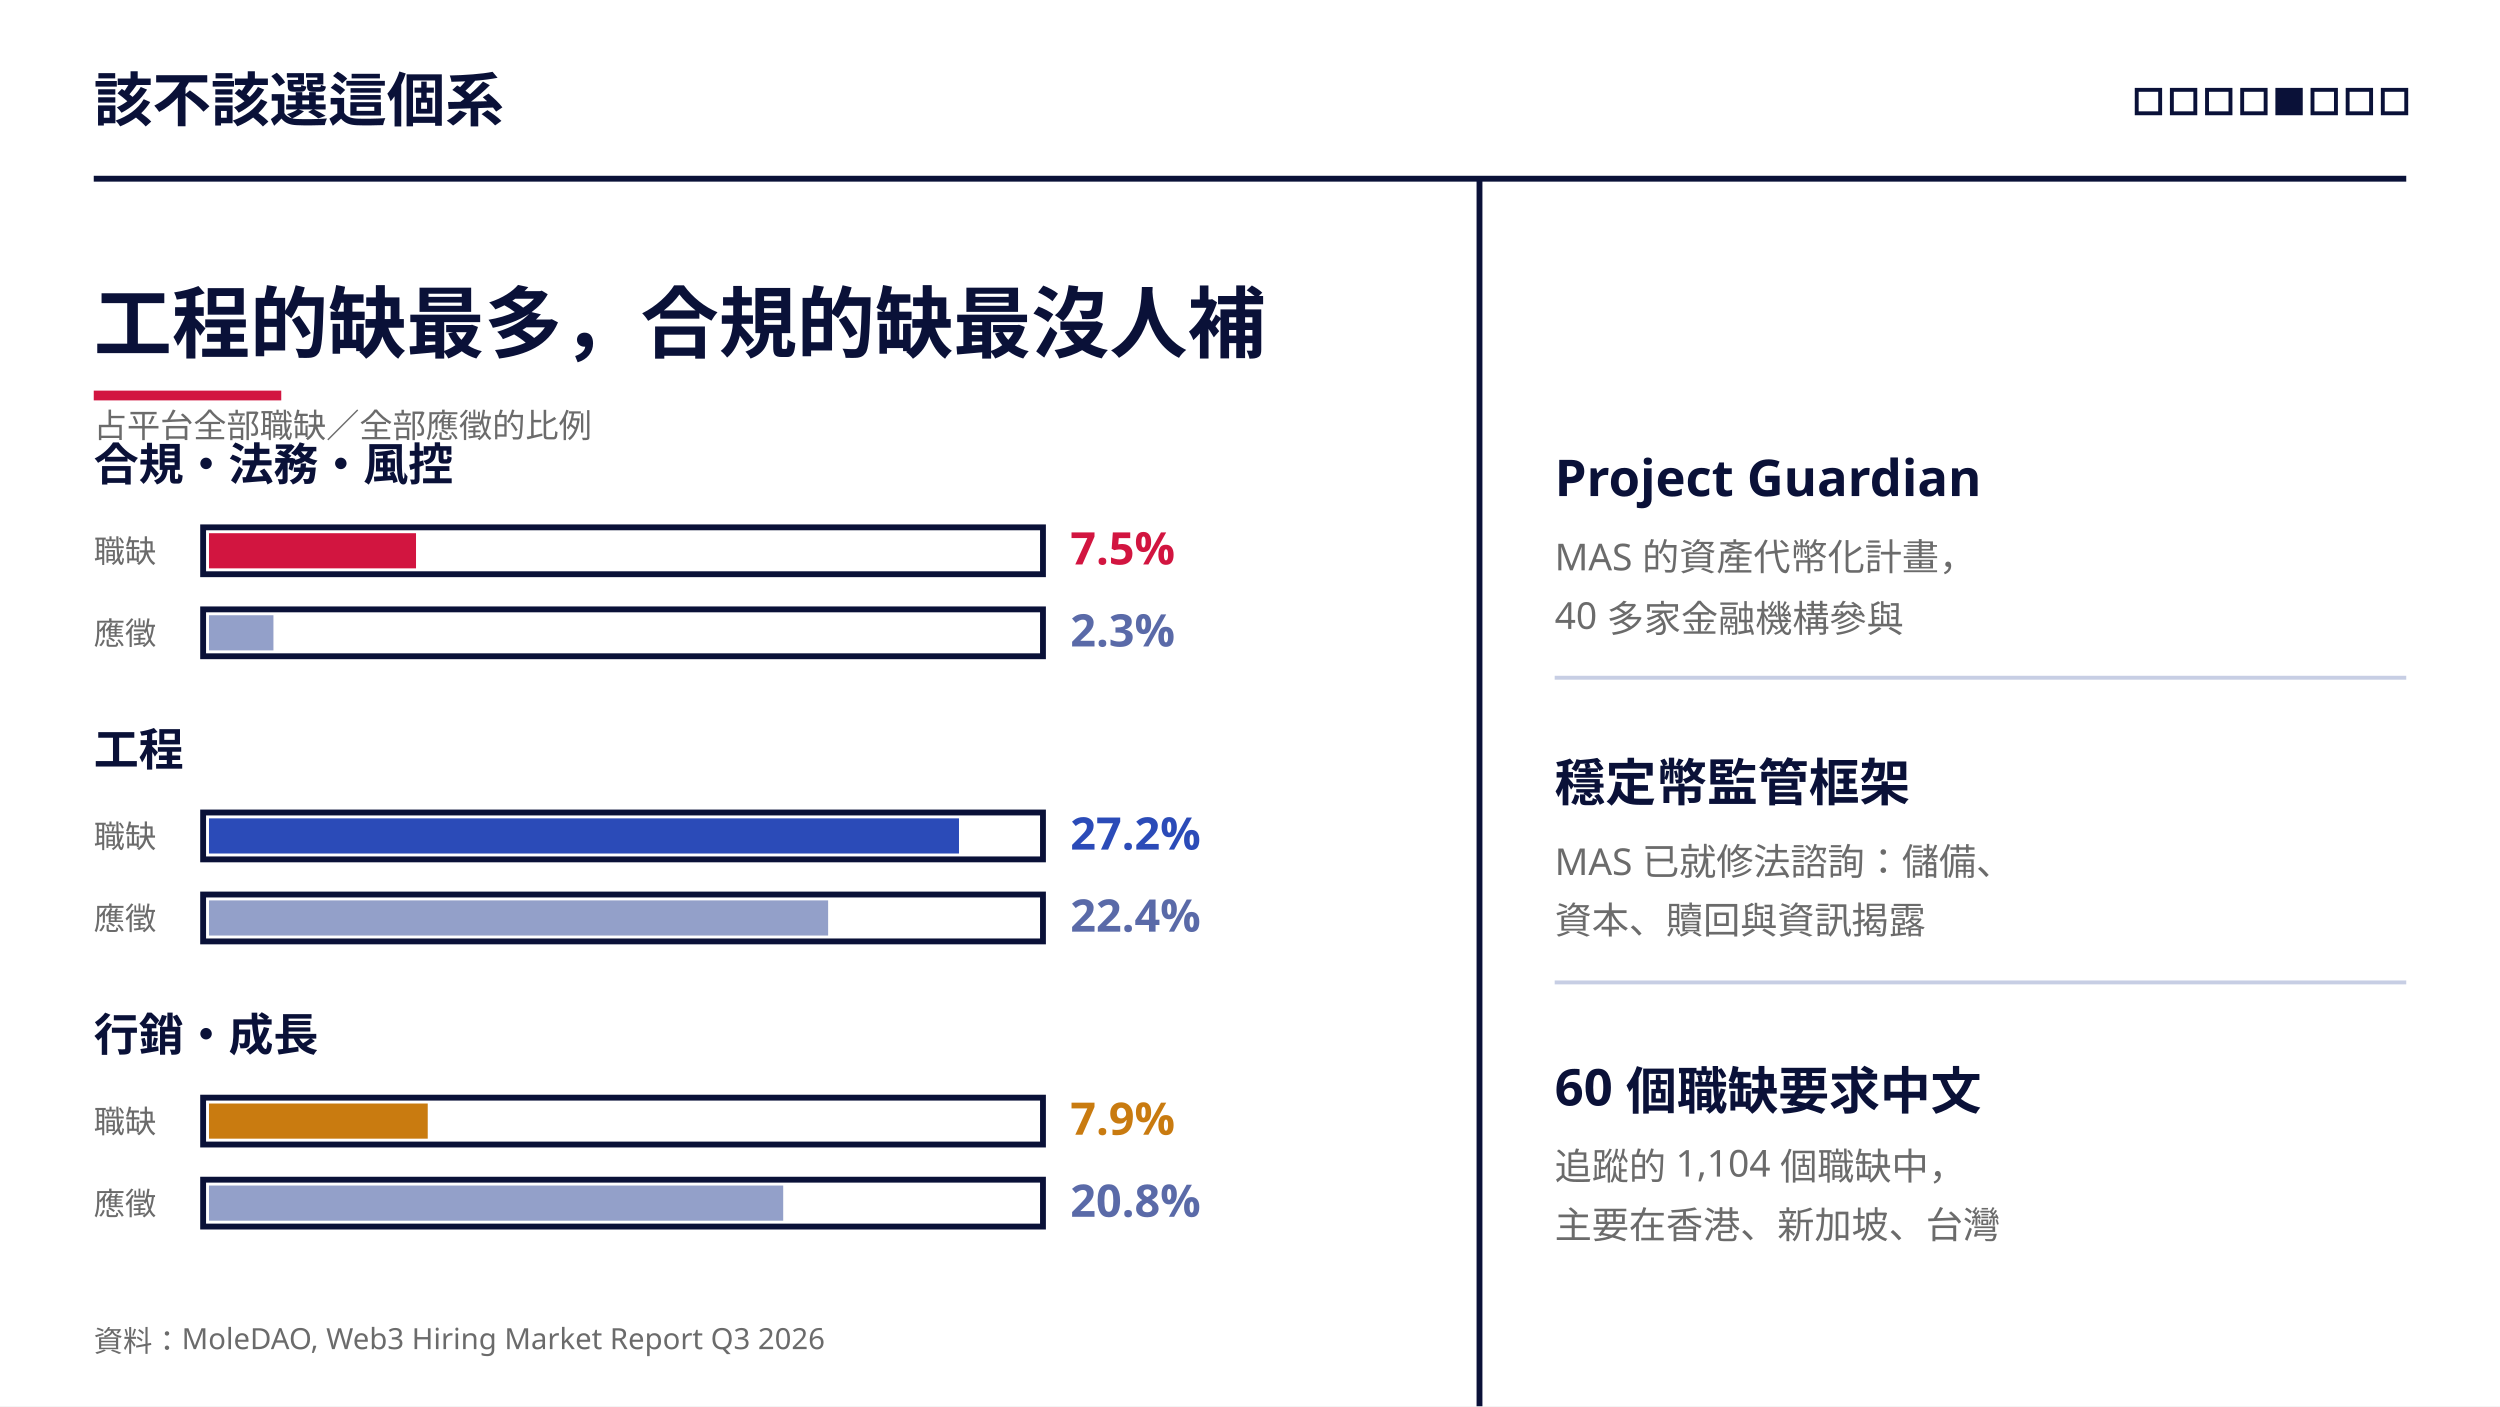
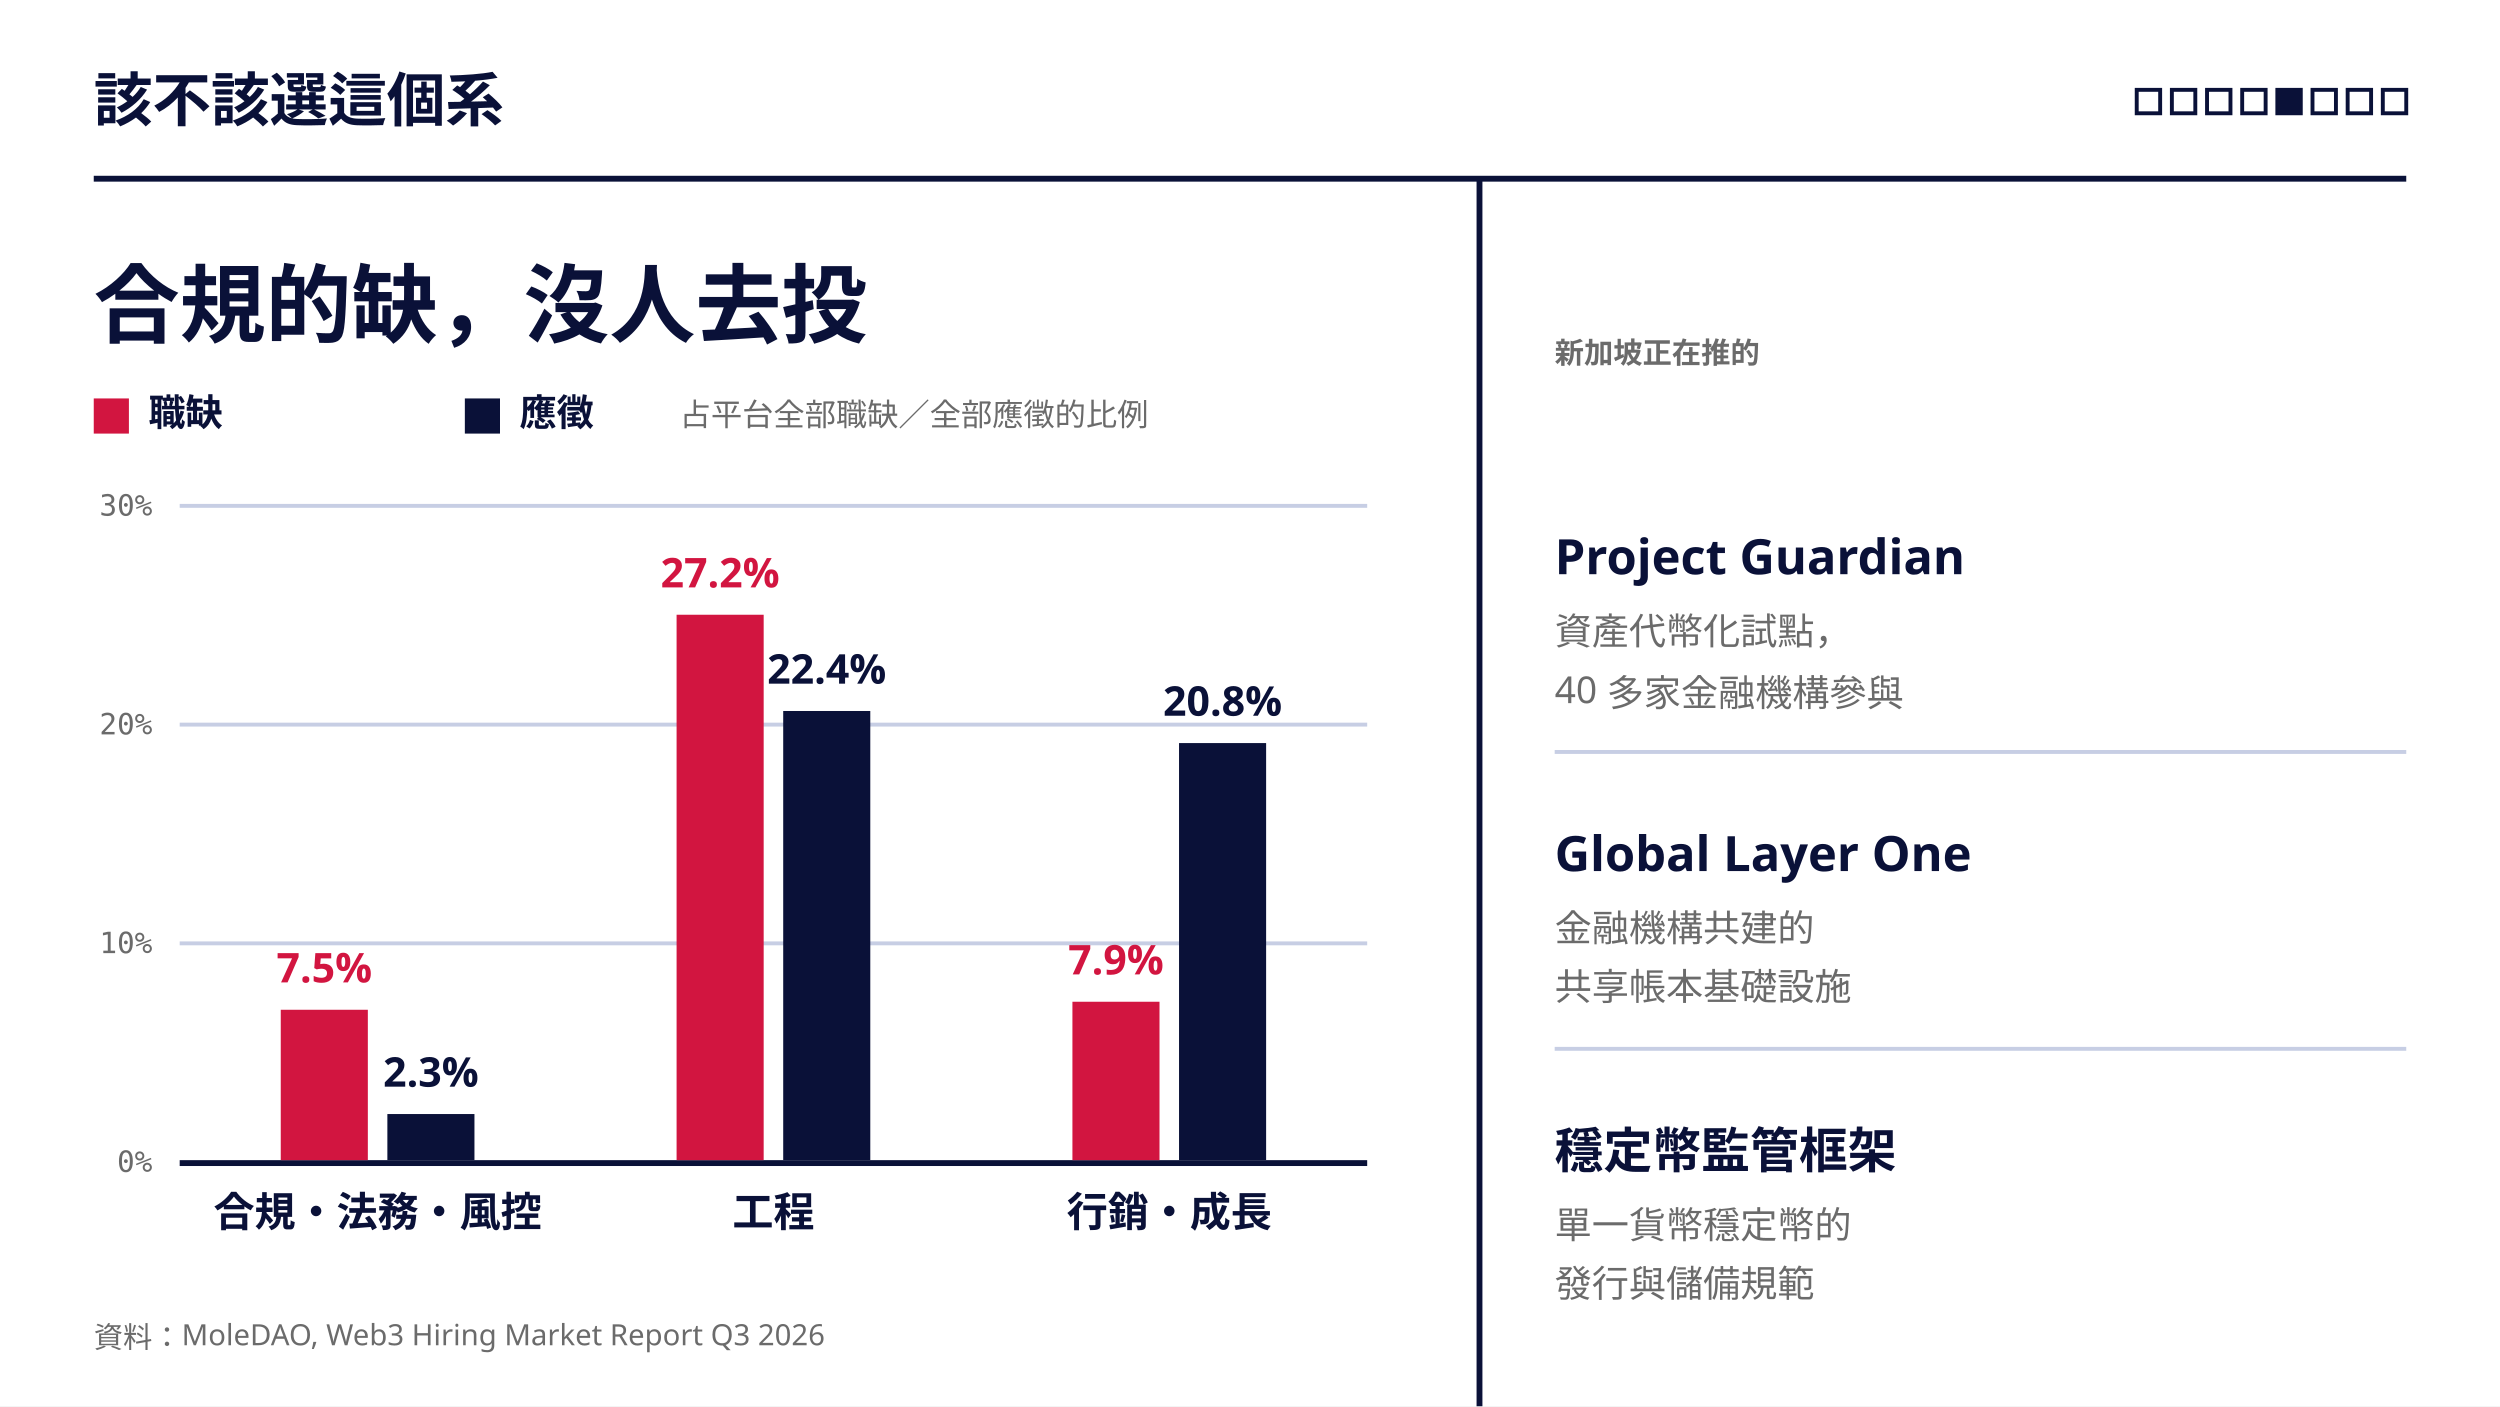
<svg xmlns="http://www.w3.org/2000/svg" viewBox="0 0 1280 720" lang="zh-Hant" data-pptx-page-role="content" font-family="Noto Sans TC">
  <rect id="bg" data-pptx-role="background" x="0" y="0" width="1280" height="720" fill="#FFFFFF" />
  <g id="header" data-pptx-bounds="0 0 1280 92">
    <text x="48" y="62" font-weight="900" font-size="30" fill="#0A1138">該不該選這個系</text>
    <rect x="1094" y="46" width="12" height="12" fill="#FFFFFF" stroke="#0A1138" stroke-width="2" />
    <rect x="1112" y="46" width="12" height="12" fill="#FFFFFF" stroke="#0A1138" stroke-width="2" />
    <rect x="1130" y="46" width="12" height="12" fill="#FFFFFF" stroke="#0A1138" stroke-width="2" />
    <rect x="1148" y="46" width="12" height="12" fill="#FFFFFF" stroke="#0A1138" stroke-width="2" />
    <rect x="1166" y="46" width="12" height="12" fill="#0A1138" stroke="#0A1138" stroke-width="2" />
    <rect x="1184" y="46" width="12" height="12" fill="#FFFFFF" stroke="#0A1138" stroke-width="2" />
    <rect x="1202" y="46" width="12" height="12" fill="#FFFFFF" stroke="#0A1138" stroke-width="2" />
    <rect x="1220" y="46" width="12" height="12" fill="#FFFFFF" stroke="#0A1138" stroke-width="2" />
    <rect x="48" y="90" width="1184" height="3" fill="#0A1138" />
  </g>
-   <g id="claim" data-pptx-bounds="48 108 700 96">
-     <text x="48" y="180" font-weight="900" font-size="40" fill="#0A1138">工程的缺最多，合規的缺最沒人補</text>
-     <rect x="48" y="200" width="96" height="5" fill="#D21540" />
+   <g id="claim" data-pptx-bounds="48 106 700 86">
+     <text x="48" y="172" font-weight="900" font-size="44" fill="#0A1138">合規的缺，沒人去投</text>
  </g>
-   <g id="axis" data-pptx-bounds="48 206 696 28">
-     <text x="48" y="224" font-weight="400" font-size="17" fill="#6B6B6B">占平台全部職缺／全部應徵的比例</text>
+   <g id="legend" data-pptx-bounds="48 194 660 44">
+     <rect x="48" y="204" width="18" height="18" fill="#D21540" />
+     <text x="76" y="218" font-weight="700" font-size="19" fill="#0A1138">職缺</text>
+     <rect x="238" y="204" width="18" height="18" fill="#0A1138" />
+     <text x="266" y="218" font-weight="700" font-size="19" fill="#0A1138">應徵</text>
+     <text x="348" y="218" font-weight="400" font-size="16" fill="#6B6B6B">占平台全部職缺／全部應徵的比例</text>
  </g>
-   <g id="bars" data-pptx-bounds="48 236 696 420">
-     <text x="48" y="246" font-weight="700" font-size="23" fill="#0A1138">合規・法務・風控</text>
-     <text x="48" y="288" font-weight="400" font-size="16" fill="#6B6B6B">職缺</text>
-     <rect x="104" y="270" width="430" height="24" fill="#FFFFFF" stroke="#0A1138" stroke-width="3" />
-     <rect x="107" y="273" width="106" height="18" fill="#D21540" />
-     <text x="548" y="289" font-weight="900" font-size="23" fill="#D21540">7.5%</text>
-     <text x="48" y="330" font-weight="400" font-size="16" fill="#6B6B6B">應徵</text>
-     <rect x="104" y="312" width="430" height="24" fill="#FFFFFF" stroke="#0A1138" stroke-width="3" />
-     <rect x="107" y="315" width="33" height="18" fill="#93A0C9" />
-     <text x="548" y="331" font-weight="900" font-size="23" fill="#5A6AA8">2.3%</text>
-     <text x="48" y="392" font-weight="700" font-size="23" fill="#0A1138">工程</text>
-     <text x="48" y="434" font-weight="400" font-size="16" fill="#6B6B6B">職缺</text>
-     <rect x="104" y="416" width="430" height="24" fill="#FFFFFF" stroke="#0A1138" stroke-width="3" />
-     <rect x="107" y="419" width="384" height="18" fill="#2B4BB8" />
-     <text x="548" y="435" font-weight="900" font-size="23" fill="#2B4BB8">27.2%</text>
-     <text x="48" y="476" font-weight="400" font-size="16" fill="#6B6B6B">應徵</text>
-     <rect x="104" y="458" width="430" height="24" fill="#FFFFFF" stroke="#0A1138" stroke-width="3" />
-     <rect x="107" y="461" width="317" height="18" fill="#93A0C9" />
-     <text x="548" y="477" font-weight="900" font-size="23" fill="#5A6AA8">22.4%</text>
-     <text x="48" y="538" font-weight="700" font-size="23" fill="#0A1138">行銷・成長</text>
-     <text x="48" y="580" font-weight="400" font-size="16" fill="#6B6B6B">職缺</text>
-     <rect x="104" y="562" width="430" height="24" fill="#FFFFFF" stroke="#0A1138" stroke-width="3" />
-     <rect x="107" y="565" width="112" height="18" fill="#C97B10" />
-     <text x="548" y="581" font-weight="900" font-size="23" fill="#C97B10">7.9%</text>
-     <text x="48" y="622" font-weight="400" font-size="16" fill="#6B6B6B">應徵</text>
-     <rect x="104" y="604" width="430" height="24" fill="#FFFFFF" stroke="#0A1138" stroke-width="3" />
-     <rect x="107" y="607" width="294" height="18" fill="#93A0C9" />
-     <text x="548" y="623" font-weight="900" font-size="23" fill="#5A6AA8">20.8%</text>
+   <g id="chart" data-pptx-bounds="48 242 668 412">
+     <rect x="92" y="594.0" width="608" height="3" fill="#0A1138" />
+     <text x="78" y="600.0" font-family="Consolas, Noto Sans TC" font-weight="400" font-size="15" fill="#6B6B6B" text-anchor="end">0%</text>
+     <rect x="92" y="482.0" width="608" height="2" fill="#C7CEE4" />
+     <text x="78" y="488.0" font-family="Consolas, Noto Sans TC" font-weight="400" font-size="15" fill="#6B6B6B" text-anchor="end">10%</text>
+     <rect x="92" y="370.0" width="608" height="2" fill="#C7CEE4" />
+     <text x="78" y="376.0" font-family="Consolas, Noto Sans TC" font-weight="400" font-size="15" fill="#6B6B6B" text-anchor="end">20%</text>
+     <rect x="92" y="258.0" width="608" height="2" fill="#C7CEE4" />
+     <text x="78" y="264.0" font-family="Consolas, Noto Sans TC" font-weight="400" font-size="15" fill="#6B6B6B" text-anchor="end">30%</text>
+     <rect x="143.747" y="517.0" width="44.587" height="77.0" fill="#D21540" />
+     <text x="166.04" y="503.0" font-weight="900" font-size="21" fill="#D21540" text-anchor="middle">7.5%</text>
+     <rect x="198.333" y="570.387" width="44.587" height="23.613" fill="#0A1138" />
+     <text x="220.627" y="556.387" font-weight="900" font-size="21" fill="#0A1138" text-anchor="middle">2.3%</text>
+     <text x="193.333" y="628" font-weight="700" font-size="21" fill="#0A1138" text-anchor="middle">合規・法務・風控</text>
+     <rect x="346.413" y="314.747" width="44.587" height="279.253" fill="#D21540" />
+     <text x="368.707" y="300.747" font-weight="900" font-size="21" fill="#D21540" text-anchor="middle">27.2%</text>
+     <rect x="401.0" y="364.027" width="44.587" height="229.973" fill="#0A1138" />
+     <text x="423.293" y="350.027" font-weight="900" font-size="21" fill="#0A1138" text-anchor="middle">22.4%</text>
+     <text x="396.0" y="628" font-weight="700" font-size="21" fill="#0A1138" text-anchor="middle">工程</text>
+     <rect x="549.08" y="512.893" width="44.587" height="81.107" fill="#D21540" />
+     <text x="571.373" y="498.893" font-weight="900" font-size="21" fill="#D21540" text-anchor="middle">7.9%</text>
+     <rect x="603.667" y="380.453" width="44.587" height="213.547" fill="#0A1138" />
+     <text x="625.96" y="366.453" font-weight="900" font-size="21" fill="#0A1138" text-anchor="middle">20.8%</text>
+     <text x="598.667" y="628" font-weight="700" font-size="21" fill="#0A1138" text-anchor="middle">行銷・成長</text>
+   </g>
+   <g id="source" data-pptx-bounds="48 666 696 34">
+     <text x="48" y="690" font-weight="400" font-size="15" fill="#6B6B6B">資料：MoleDAO, Web3 Hiring Market Report Q3 2026</text>
  </g>
  <g id="divider" data-pptx-bounds="756 92 4 628">
    <rect x="756" y="92" width="3" height="628" fill="#0A1138" />
  </g>
-   <g id="facts" data-pptx-bounds="772 150 460 470">
-     <text x="796" y="254" font-weight="900" font-size="26" fill="#0A1138">Project Guardian</text>
-     <text x="796" y="292" font-weight="400" font-size="19" fill="#6B6B6B">MAS 的資產代幣化計畫，</text>
-     <text x="796" y="322" font-weight="400" font-size="19" fill="#6B6B6B">40 多家金融機構參與</text>
-     <rect x="796" y="346" width="436" height="2" fill="#C7CEE4" />
-     <text x="796" y="410" font-weight="900" font-size="26" fill="#0A1138">穩定幣監管框架</text>
-     <text x="796" y="448" font-weight="400" font-size="19" fill="#6B6B6B">MAS 已就修法諮詢：儲備、</text>
-     <text x="796" y="478" font-weight="400" font-size="19" fill="#6B6B6B">資本、贖回與資訊揭露</text>
-     <rect x="796" y="502" width="436" height="2" fill="#C7CEE4" />
-     <text x="796" y="566" font-weight="900" font-size="26" fill="#0A1138">60 個職缺要求中文</text>
-     <text x="796" y="604" font-weight="400" font-size="19" fill="#6B6B6B">追蹤的 1,104 個職缺中，</text>
-     <text x="796" y="634" font-weight="400" font-size="19" fill="#6B6B6B">主要在香港、新加坡、台灣</text>
-   </g>
-   <g id="source" data-pptx-bounds="48 672 696 32">
-     <text x="48" y="692" font-weight="400" font-size="15" fill="#6B6B6B">資料：MoleDAO, Web3 Hiring Market Report Q3 2026</text>
+   <g id="policy" data-pptx-bounds="772 150 460 530">
+     <text x="796" y="186" font-weight="700" font-size="15" fill="#6B6B6B">新加坡正在推的</text>
+     <text x="796" y="294" font-weight="900" font-size="25" fill="#0A1138">Project Guardian</text>
+     <text x="796" y="330" font-weight="400" font-size="19" fill="#6B6B6B">資產代幣化試點，</text>
+     <text x="796" y="360" font-weight="400" font-size="19" fill="#6B6B6B">40 多家金融機構參與</text>
+     <rect x="796" y="384" width="436" height="2" fill="#C7CEE4" />
+     <text x="796" y="446" font-weight="900" font-size="25" fill="#0A1138">Global Layer One</text>
+     <text x="796" y="482" font-weight="400" font-size="19" fill="#6B6B6B">金融機構共建的</text>
+     <text x="796" y="512" font-weight="400" font-size="19" fill="#6B6B6B">共享帳本基礎設施</text>
+     <rect x="796" y="536" width="436" height="2" fill="#C7CEE4" />
+     <text x="796" y="598" font-weight="900" font-size="25" fill="#0A1138">穩定幣監管框架</text>
+     <text x="796" y="634" font-weight="400" font-size="19" fill="#6B6B6B">單一貨幣穩定幣的</text>
+     <text x="796" y="664" font-weight="400" font-size="19" fill="#6B6B6B">發行與儲備規範</text>
  </g>
</svg>
